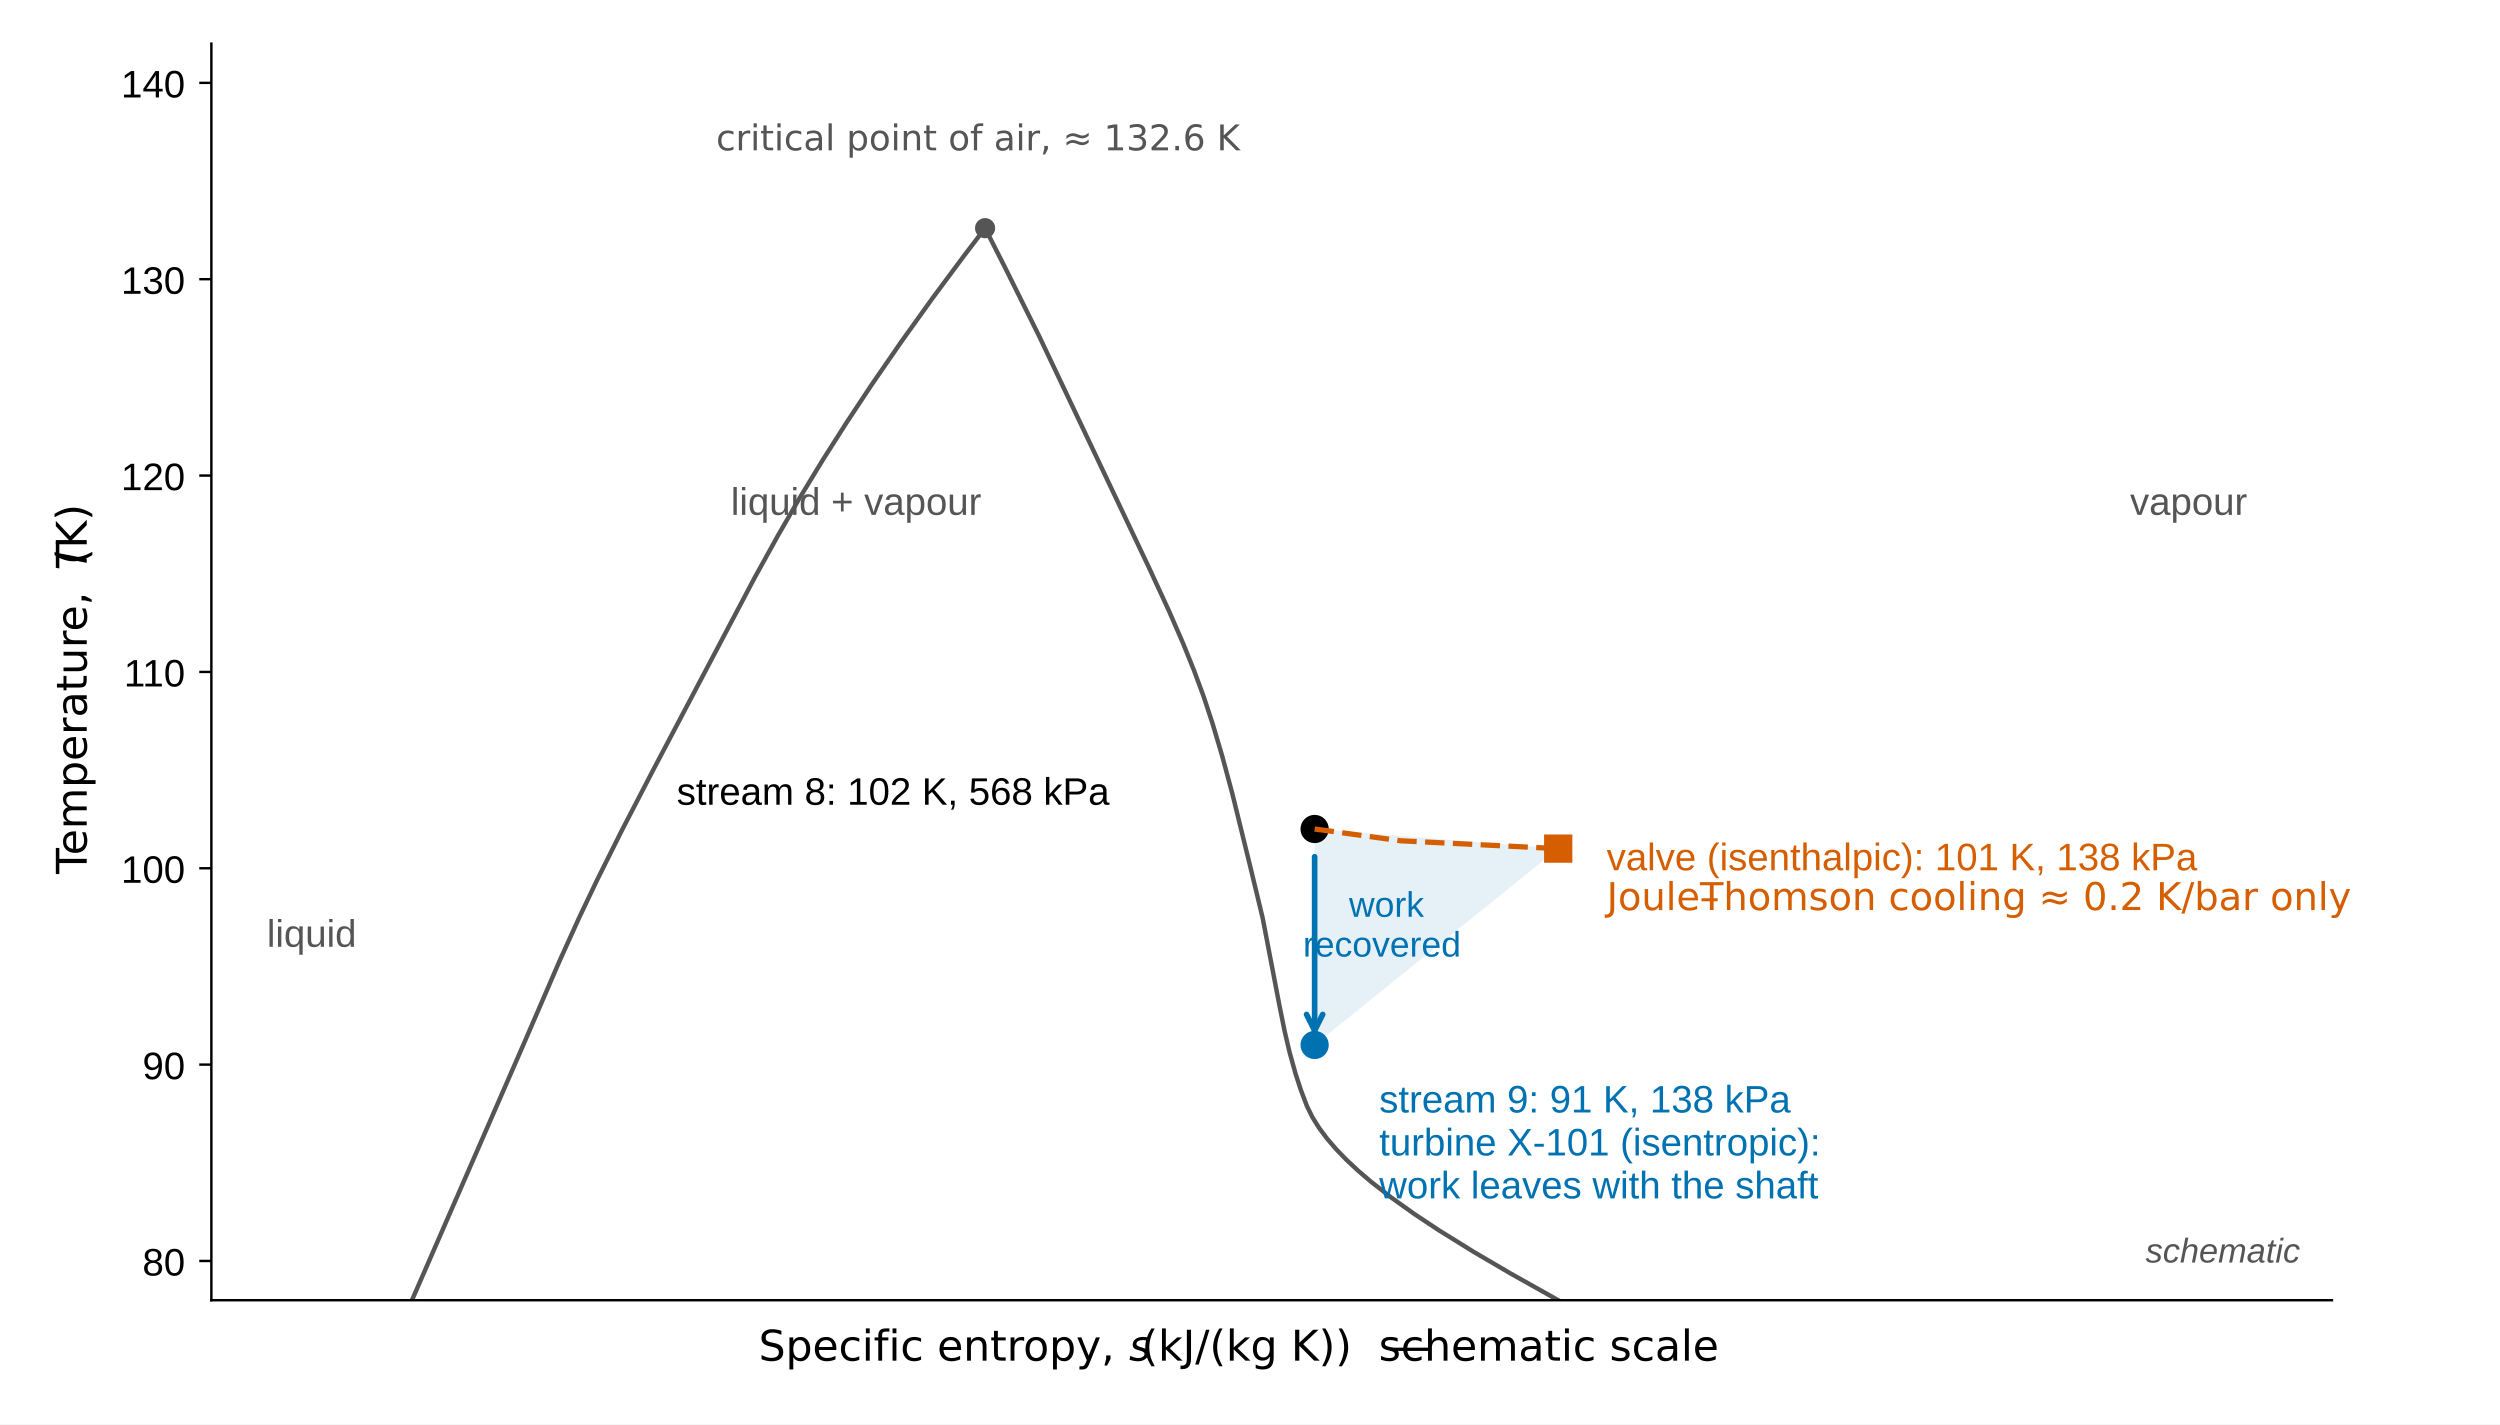
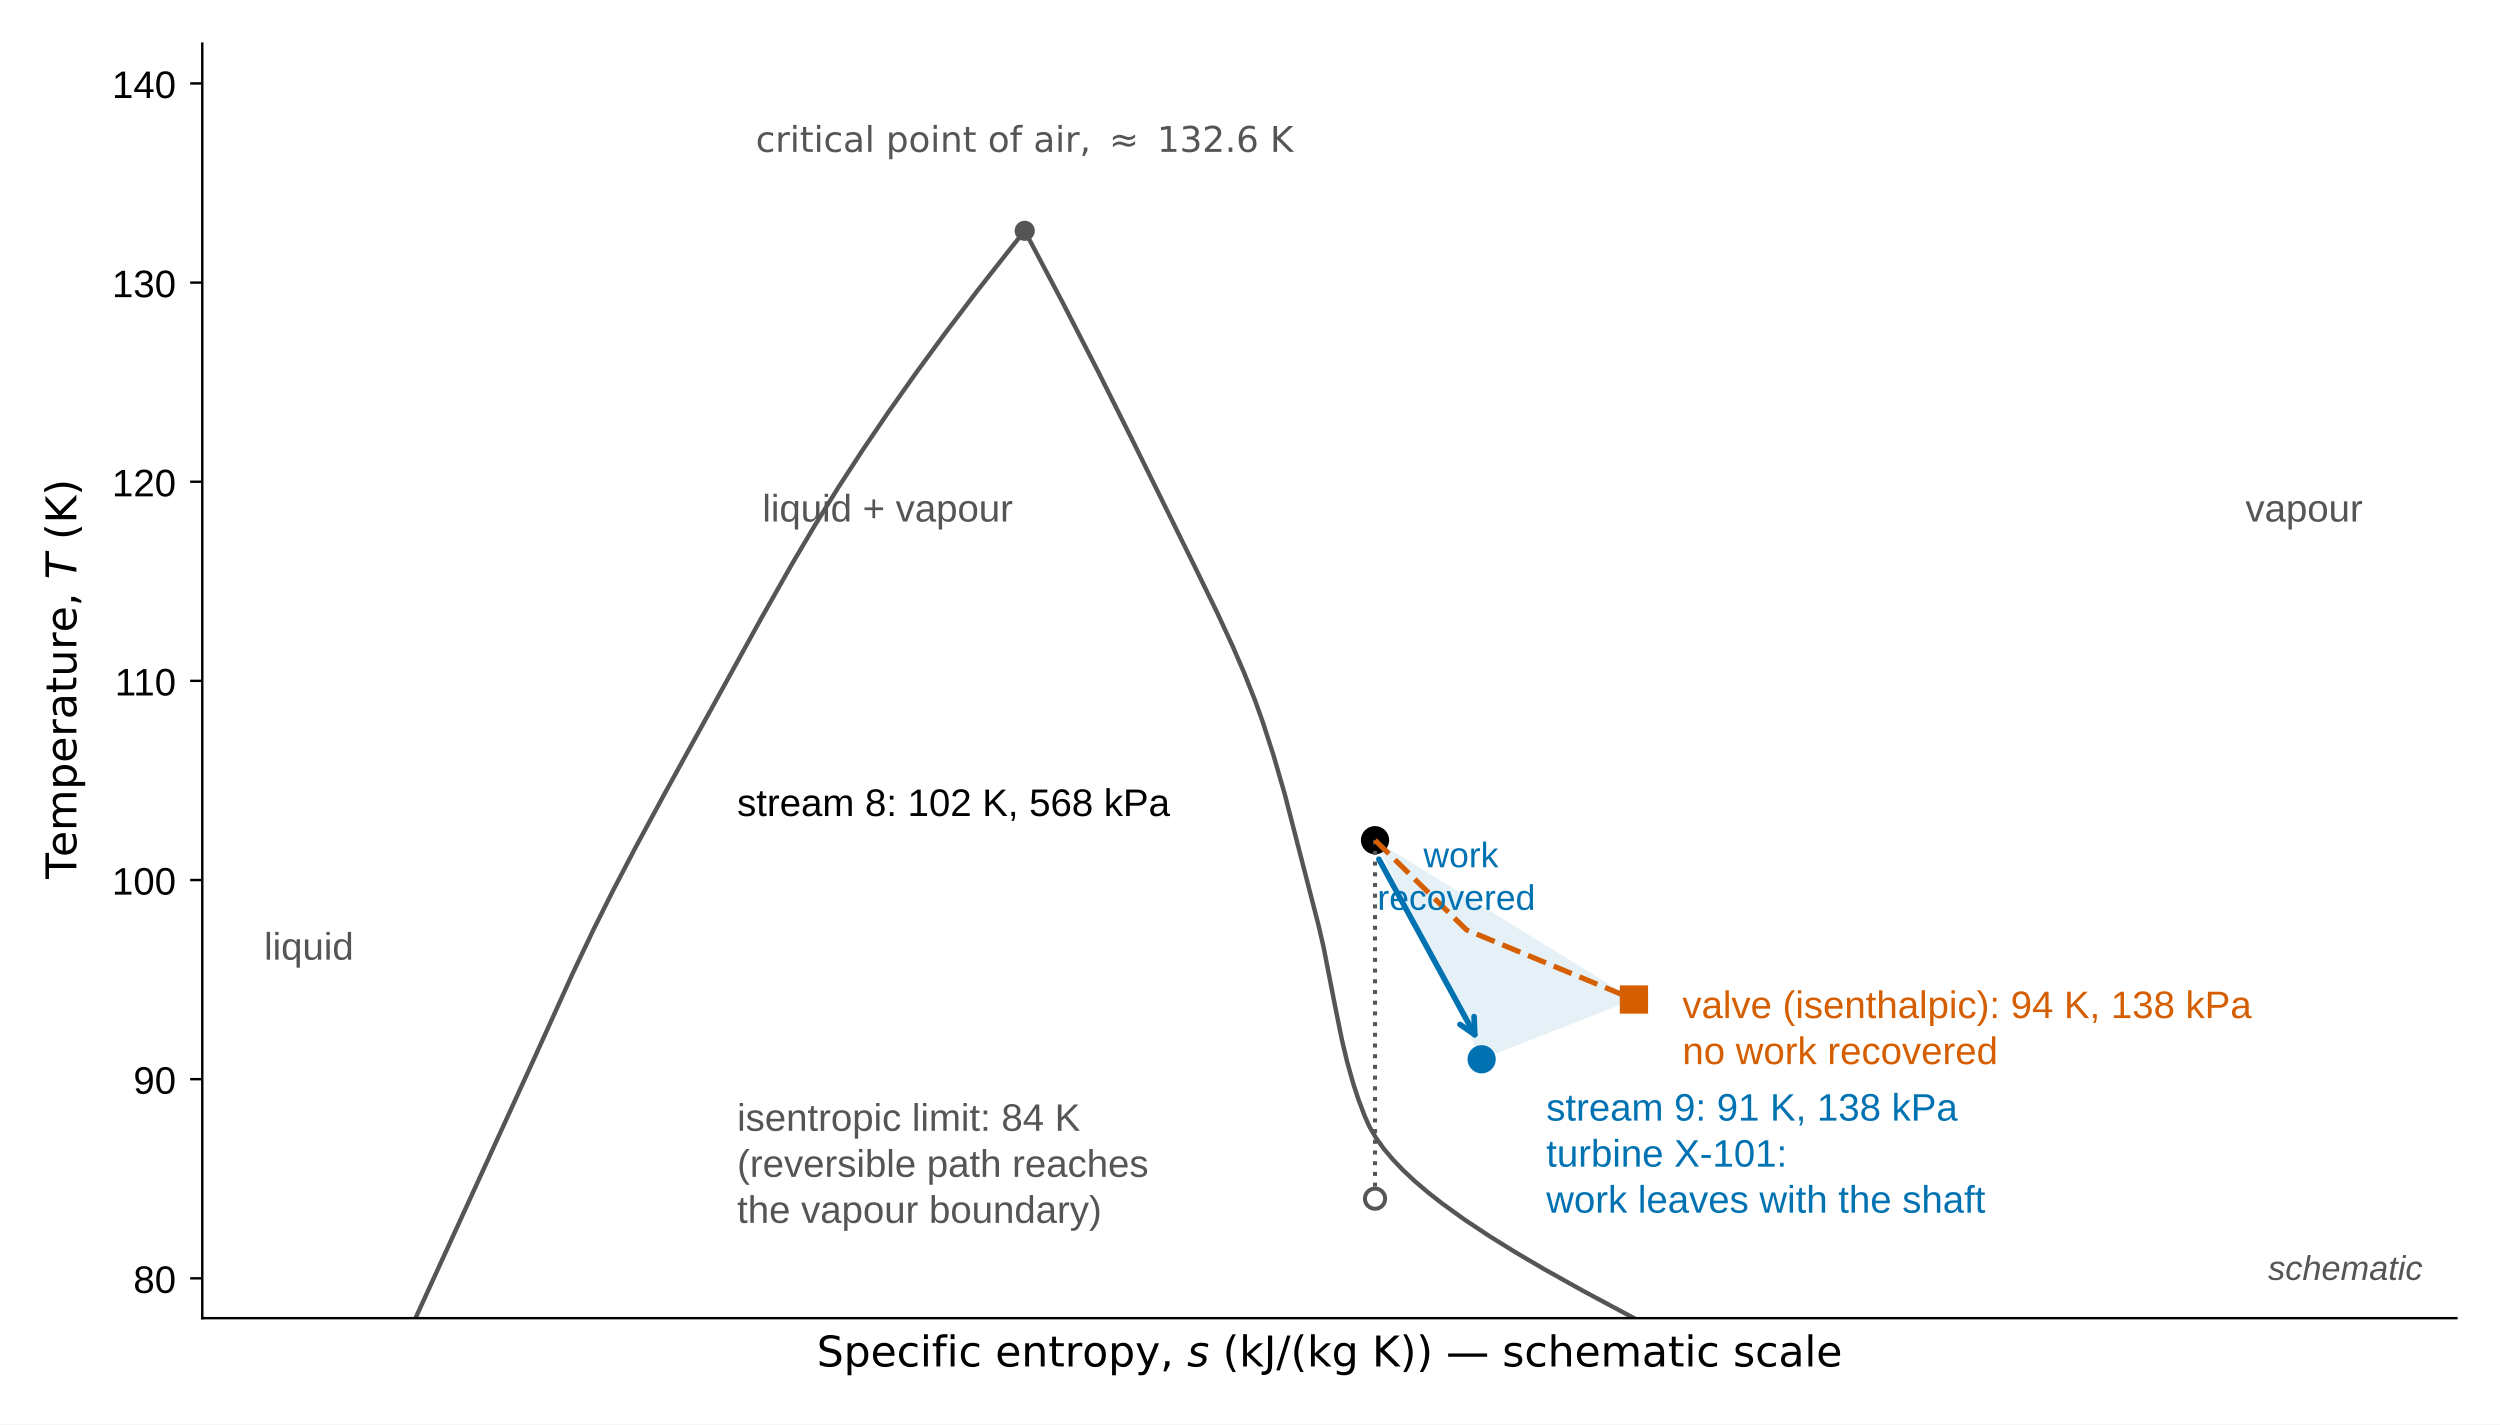
<svg xmlns="http://www.w3.org/2000/svg" xmlns:xlink="http://www.w3.org/1999/xlink" width="100%" viewBox="0 0 619.2 352.8" version="1.1" role="img">
  <defs>
    <style type="text/css">*{stroke-linejoin: round; stroke-linecap: butt}</style>
  </defs>
  <g id="figure_1">
    <g id="patch_1">
      <path d="M 0 352.8  L 619.2 352.8  L 619.2 0  L 0 0  z " style="fill: #ffffff" />
    </g>
    <g id="axes_1">
      <g id="patch_2">
-         <path d="M 52.35 322.04  L 577.57 322.04  L 577.57 10.8  L 52.35 10.8  z " style="fill: #ffffff" />
+         <path d="M 50.1 326.48  L 608.4 326.48  L 608.4 10.8  L 50.1 10.8  z " style="fill: #ffffff" />
      </g>
      <g id="patch_3">
-         <path d="M 325.606 258.819  L 325.606 205.325  L 385.936 210.188  z " clip-path="url(#p53becfbd1e)" style="fill: #0072b2; opacity: 0.1" />
+         <path d="M 340.567 208.1  L 366.973 262.358  L 404.696 247.56  z " clip-path="url(#pb216114439)" style="fill: #0072b2; opacity: 0.1" />
      </g>
      <g id="matplotlib.axis_1">
        <g id="text_1">
-           <g transform="translate(187.91 337.02)">
+           <g transform="translate(202.305 338.46)">
            <text>
-               <tspan style="font: 10.5px 'DejaVu Sans'" x="0 6.665 13.33 19.79 25.563 28.48 32.177 35.094 40.867 44.205 50.665 57.319 61.436 65.753 72.177 78.842 85.056 88.394 97.202 100.54 104.636 110.717 113.813 117.351 121.447 127.528 134.193 137.531 144.416 148.512 152.609 166.447 169.784 175.255 181.028 187.682 194.142 204.371 210.805 214.922 217.839 223.612 226.95 232.42 238.193 244.627 247.545" y="-0.016">Specific entropy,  (kJ/(kg K))  schematic scale</tspan>
-               <tspan style="font: oblique 10.5px 'DejaVu Sans'" x="91.731" y="-0.016">s</tspan>
-               <tspan style="font: 10.5px 'DejaVu Sans Display'" x="155.947" y="-0.016">—</tspan>
+               <tspan x="0" y="-0.016" style="font-size: 10.5px; font-family: 'DejaVu Sans'">S</tspan>
+               <tspan x="6.665" y="-0.016" style="font-size: 10.5px; font-family: 'DejaVu Sans'">p</tspan>
+               <tspan x="13.33" y="-0.016" style="font-size: 10.5px; font-family: 'DejaVu Sans'">e</tspan>
+               <tspan x="19.79" y="-0.016" style="font-size: 10.5px; font-family: 'DejaVu Sans'">c</tspan>
+               <tspan x="25.563" y="-0.016" style="font-size: 10.5px; font-family: 'DejaVu Sans'">i</tspan>
+               <tspan x="28.48" y="-0.016" style="font-size: 10.5px; font-family: 'DejaVu Sans'">f</tspan>
+               <tspan x="32.177" y="-0.016" style="font-size: 10.5px; font-family: 'DejaVu Sans'">i</tspan>
+               <tspan x="35.094" y="-0.016" style="font-size: 10.5px; font-family: 'DejaVu Sans'">c</tspan>
+               <tspan x="40.867" y="-0.016" style="font-size: 10.5px; font-family: 'DejaVu Sans'"> </tspan>
+               <tspan x="44.205" y="-0.016" style="font-size: 10.5px; font-family: 'DejaVu Sans'">e</tspan>
+               <tspan x="50.665" y="-0.016" style="font-size: 10.5px; font-family: 'DejaVu Sans'">n</tspan>
+               <tspan x="57.319" y="-0.016" style="font-size: 10.5px; font-family: 'DejaVu Sans'">t</tspan>
+               <tspan x="61.436" y="-0.016" style="font-size: 10.5px; font-family: 'DejaVu Sans'">r</tspan>
+               <tspan x="65.753" y="-0.016" style="font-size: 10.5px; font-family: 'DejaVu Sans'">o</tspan>
+               <tspan x="72.177" y="-0.016" style="font-size: 10.5px; font-family: 'DejaVu Sans'">p</tspan>
+               <tspan x="78.842" y="-0.016" style="font-size: 10.5px; font-family: 'DejaVu Sans'">y</tspan>
+               <tspan x="85.056" y="-0.016" style="font-size: 10.5px; font-family: 'DejaVu Sans'">,</tspan>
+               <tspan x="88.394" y="-0.016" style="font-size: 10.5px; font-family: 'DejaVu Sans'"> </tspan>
+               <tspan x="97.202" y="-0.016" style="font-size: 10.5px; font-family: 'DejaVu Sans'"> </tspan>
+               <tspan x="100.54" y="-0.016" style="font-size: 10.5px; font-family: 'DejaVu Sans'">(</tspan>
+               <tspan x="104.636" y="-0.016" style="font-size: 10.5px; font-family: 'DejaVu Sans'">k</tspan>
+               <tspan x="110.717" y="-0.016" style="font-size: 10.5px; font-family: 'DejaVu Sans'">J</tspan>
+               <tspan x="113.813" y="-0.016" style="font-size: 10.5px; font-family: 'DejaVu Sans'">/</tspan>
+               <tspan x="117.351" y="-0.016" style="font-size: 10.5px; font-family: 'DejaVu Sans'">(</tspan>
+               <tspan x="121.447" y="-0.016" style="font-size: 10.5px; font-family: 'DejaVu Sans'">k</tspan>
+               <tspan x="127.528" y="-0.016" style="font-size: 10.5px; font-family: 'DejaVu Sans'">g</tspan>
+               <tspan x="134.193" y="-0.016" style="font-size: 10.5px; font-family: 'DejaVu Sans'"> </tspan>
+               <tspan x="137.531" y="-0.016" style="font-size: 10.5px; font-family: 'DejaVu Sans'">K</tspan>
+               <tspan x="144.416" y="-0.016" style="font-size: 10.5px; font-family: 'DejaVu Sans'">)</tspan>
+               <tspan x="148.512" y="-0.016" style="font-size: 10.5px; font-family: 'DejaVu Sans'">)</tspan>
+               <tspan x="152.609" y="-0.016" style="font-size: 10.5px; font-family: 'DejaVu Sans'"> </tspan>
+               <tspan x="166.447" y="-0.016" style="font-size: 10.5px; font-family: 'DejaVu Sans'"> </tspan>
+               <tspan x="169.784" y="-0.016" style="font-size: 10.5px; font-family: 'DejaVu Sans'">s</tspan>
+               <tspan x="175.255" y="-0.016" style="font-size: 10.5px; font-family: 'DejaVu Sans'">c</tspan>
+               <tspan x="181.028" y="-0.016" style="font-size: 10.5px; font-family: 'DejaVu Sans'">h</tspan>
+               <tspan x="187.682" y="-0.016" style="font-size: 10.5px; font-family: 'DejaVu Sans'">e</tspan>
+               <tspan x="194.142" y="-0.016" style="font-size: 10.5px; font-family: 'DejaVu Sans'">m</tspan>
+               <tspan x="204.371" y="-0.016" style="font-size: 10.5px; font-family: 'DejaVu Sans'">a</tspan>
+               <tspan x="210.805" y="-0.016" style="font-size: 10.5px; font-family: 'DejaVu Sans'">t</tspan>
+               <tspan x="214.922" y="-0.016" style="font-size: 10.5px; font-family: 'DejaVu Sans'">i</tspan>
+               <tspan x="217.839" y="-0.016" style="font-size: 10.5px; font-family: 'DejaVu Sans'">c</tspan>
+               <tspan x="223.612" y="-0.016" style="font-size: 10.5px; font-family: 'DejaVu Sans'"> </tspan>
+               <tspan x="226.95" y="-0.016" style="font-size: 10.5px; font-family: 'DejaVu Sans'">s</tspan>
+               <tspan x="232.42" y="-0.016" style="font-size: 10.5px; font-family: 'DejaVu Sans'">c</tspan>
+               <tspan x="238.193" y="-0.016" style="font-size: 10.5px; font-family: 'DejaVu Sans'">a</tspan>
+               <tspan x="244.627" y="-0.016" style="font-size: 10.5px; font-family: 'DejaVu Sans'">l</tspan>
+               <tspan x="247.545" y="-0.016" style="font-size: 10.5px; font-family: 'DejaVu Sans'">e</tspan>
+               <tspan x="91.731" y="-0.016" style="font-style: oblique; font-size: 10.5px; font-family: 'DejaVu Sans'">s</tspan>
+               <tspan x="155.947" y="-0.016" style="font-size: 10.5px; font-family: 'DejaVu Sans Display'">—</tspan>
            </text>
          </g>
        </g>
      </g>
      <g id="matplotlib.axis_2">
        <g id="ytick_1">
          <g id="line2d_1">
            <defs>
-               <path id="m249a34d34e" d="M 0 0  L -3 0  " style="stroke: #000000; stroke-width: 0.6" />
+               <path id="m43bd2ec81c" d="M 0 0  L -3 0  " style="stroke: #000000; stroke-width: 0.6" />
            </defs>
            <g>
-               <use xlink:href="#m249a34d34e" x="52.35" y="312.314" style="stroke: #000000; stroke-width: 0.6" />
+               <use xlink:href="#m43bd2ec81c" x="50.1" y="316.615" style="stroke: #000000; stroke-width: 0.6" />
            </g>
          </g>
          <g id="text_2">
-             <text style="font: 9.5px 'Arial', 'Helvetica', 'DejaVu Sans', sans-serif; text-anchor: end" x="45.85" y="315.923" transform="rotate(-0 45.85 315.923)">80</text>
+             <text style="font-size: 9.5px; font-family: 'Arial', 'Helvetica', 'DejaVu Sans', sans-serif; text-anchor: end" x="43.6" y="320.224" transform="rotate(-0 43.6 320.2239)">80</text>
          </g>
        </g>
        <g id="ytick_2">
          <g id="line2d_2">
            <g>
-               <use xlink:href="#m249a34d34e" x="52.35" y="263.683" style="stroke: #000000; stroke-width: 0.6" />
+               <use xlink:href="#m43bd2ec81c" x="50.1" y="267.29" style="stroke: #000000; stroke-width: 0.6" />
            </g>
          </g>
          <g id="text_3">
-             <text style="font: 9.5px 'Arial', 'Helvetica', 'DejaVu Sans', sans-serif; text-anchor: end" x="45.85" y="267.292" transform="rotate(-0 45.85 267.2918)">90</text>
+             <text style="font-size: 9.5px; font-family: 'Arial', 'Helvetica', 'DejaVu Sans', sans-serif; text-anchor: end" x="43.6" y="270.899" transform="rotate(-0 43.6 270.8989)">90</text>
          </g>
        </g>
        <g id="ytick_3">
          <g id="line2d_3">
            <g>
-               <use xlink:href="#m249a34d34e" x="52.35" y="215.051" style="stroke: #000000; stroke-width: 0.6" />
+               <use xlink:href="#m43bd2ec81c" x="50.1" y="217.965" style="stroke: #000000; stroke-width: 0.6" />
            </g>
          </g>
          <g id="text_4">
-             <text style="font: 9.5px 'Arial', 'Helvetica', 'DejaVu Sans', sans-serif; text-anchor: end" x="45.85" y="218.661" transform="rotate(-0 45.85 218.6605)">100</text>
+             <text style="font-size: 9.5px; font-family: 'Arial', 'Helvetica', 'DejaVu Sans', sans-serif; text-anchor: end" x="43.6" y="221.574" transform="rotate(-0 43.6 221.5739)">100</text>
          </g>
        </g>
        <g id="ytick_4">
          <g id="line2d_4">
            <g>
-               <use xlink:href="#m249a34d34e" x="52.35" y="166.42" style="stroke: #000000; stroke-width: 0.6" />
+               <use xlink:href="#m43bd2ec81c" x="50.1" y="168.64" style="stroke: #000000; stroke-width: 0.6" />
            </g>
          </g>
          <g id="text_5">
-             <text style="font: 9.5px 'Arial', 'Helvetica', 'DejaVu Sans', sans-serif; text-anchor: end" x="45.85" y="170.029" transform="rotate(-0 45.85 170.0293)">110</text>
+             <text style="font-size: 9.5px; font-family: 'Arial', 'Helvetica', 'DejaVu Sans', sans-serif; text-anchor: end" x="43.6" y="172.249" transform="rotate(-0 43.6 172.2489)">110</text>
          </g>
        </g>
        <g id="ytick_5">
          <g id="line2d_5">
            <g>
-               <use xlink:href="#m249a34d34e" x="52.35" y="117.789" style="stroke: #000000; stroke-width: 0.6" />
+               <use xlink:href="#m43bd2ec81c" x="50.1" y="119.315" style="stroke: #000000; stroke-width: 0.6" />
            </g>
          </g>
          <g id="text_6">
-             <text style="font: 9.5px 'Arial', 'Helvetica', 'DejaVu Sans', sans-serif; text-anchor: end" x="45.85" y="121.398" transform="rotate(-0 45.85 121.398)">120</text>
+             <text style="font-size: 9.5px; font-family: 'Arial', 'Helvetica', 'DejaVu Sans', sans-serif; text-anchor: end" x="43.6" y="122.924" transform="rotate(-0 43.6 122.9239)">120</text>
          </g>
        </g>
        <g id="ytick_6">
          <g id="line2d_6">
            <g>
-               <use xlink:href="#m249a34d34e" x="52.35" y="69.157" style="stroke: #000000; stroke-width: 0.6" />
+               <use xlink:href="#m43bd2ec81c" x="50.1" y="69.99" style="stroke: #000000; stroke-width: 0.6" />
            </g>
          </g>
          <g id="text_7">
-             <text style="font: 9.5px 'Arial', 'Helvetica', 'DejaVu Sans', sans-serif; text-anchor: end" x="45.85" y="72.767" transform="rotate(-0 45.85 72.76676)">130</text>
+             <text style="font-size: 9.5px; font-family: 'Arial', 'Helvetica', 'DejaVu Sans', sans-serif; text-anchor: end" x="43.6" y="73.599" transform="rotate(-0 43.6 73.59889)">130</text>
          </g>
        </g>
        <g id="ytick_7">
          <g id="line2d_7">
            <g>
-               <use xlink:href="#m249a34d34e" x="52.35" y="20.526" style="stroke: #000000; stroke-width: 0.6" />
+               <use xlink:href="#m43bd2ec81c" x="50.1" y="20.665" style="stroke: #000000; stroke-width: 0.6" />
            </g>
          </g>
          <g id="text_8">
-             <text style="font: 9.5px 'Arial', 'Helvetica', 'DejaVu Sans', sans-serif; text-anchor: end" x="45.85" y="24.136" transform="rotate(-0 45.85 24.13551)">140</text>
+             <text style="font-size: 9.5px; font-family: 'Arial', 'Helvetica', 'DejaVu Sans', sans-serif; text-anchor: end" x="43.6" y="24.274" transform="rotate(-0 43.6 24.27389)">140</text>
          </g>
        </g>
        <g id="text_9">
-           <g transform="translate(21.51187 216.4525) rotate(-90)">
+           <g transform="translate(18.94441 217.675) rotate(-90)">
            <text>
-               <tspan style="font: 10.5px 'DejaVu Sans'" x="0 6.414 12.874 23.102 29.767 36.227 40.544 46.978 51.095 57.75 62.067 68.527 71.865 81.616 84.954 89.05 95.936" y="-0.031">Temperature,  (K)</tspan>
-               <tspan style="font: oblique 10.5px 'DejaVu Sans'" x="75.202" y="-0.031">T</tspan>
+               <tspan x="0" y="-0.031" style="font-size: 10.5px; font-family: 'DejaVu Sans'">T</tspan>
+               <tspan x="5.414" y="-0.031" style="font-size: 10.5px; font-family: 'DejaVu Sans'">e</tspan>
+               <tspan x="11.874" y="-0.031" style="font-size: 10.5px; font-family: 'DejaVu Sans'">m</tspan>
+               <tspan x="22.102" y="-0.031" style="font-size: 10.5px; font-family: 'DejaVu Sans'">p</tspan>
+               <tspan x="28.767" y="-0.031" style="font-size: 10.5px; font-family: 'DejaVu Sans'">e</tspan>
+               <tspan x="35.227" y="-0.031" style="font-size: 10.5px; font-family: 'DejaVu Sans'">r</tspan>
+               <tspan x="39.544" y="-0.031" style="font-size: 10.5px; font-family: 'DejaVu Sans'">a</tspan>
+               <tspan x="45.978" y="-0.031" style="font-size: 10.5px; font-family: 'DejaVu Sans'">t</tspan>
+               <tspan x="50.095" y="-0.031" style="font-size: 10.5px; font-family: 'DejaVu Sans'">u</tspan>
+               <tspan x="56.75" y="-0.031" style="font-size: 10.5px; font-family: 'DejaVu Sans'">r</tspan>
+               <tspan x="61.067" y="-0.031" style="font-size: 10.5px; font-family: 'DejaVu Sans'">e</tspan>
+               <tspan x="67.527" y="-0.031" style="font-size: 10.5px; font-family: 'DejaVu Sans'">,</tspan>
+               <tspan x="70.865" y="-0.031" style="font-size: 10.5px; font-family: 'DejaVu Sans'"> </tspan>
+               <tspan x="80.616" y="-0.031" style="font-size: 10.5px; font-family: 'DejaVu Sans'"> </tspan>
+               <tspan x="83.954" y="-0.031" style="font-size: 10.5px; font-family: 'DejaVu Sans'">(</tspan>
+               <tspan x="88.05" y="-0.031" style="font-size: 10.5px; font-family: 'DejaVu Sans'">K</tspan>
+               <tspan x="94.936" y="-0.031" style="font-size: 10.5px; font-family: 'DejaVu Sans'">)</tspan>
+               <tspan x="74.202" y="-0.031" style="font-style: oblique; font-size: 10.5px; font-family: 'DejaVu Sans'">T</tspan>
            </text>
          </g>
        </g>
      </g>
      <g id="line2d_8">
-         <path d="M 102.033 322.04  L 129.963 257.993  L 138.602 237.979  L 143.436 227.304  L 147.887 217.964  L 153.879 205.955  L 161.48 191.278  L 186.824 143.243  L 192.724 132.569  L 198.124 123.229  L 203.807 113.888  L 209.754 104.548  L 215.945 95.208  L 223.308 84.534  L 230.962 73.859  L 238.893 63.185  L 243.984 56.513  L 243.984 56.513  " clip-path="url(#p53becfbd1e)" style="fill: none; stroke: #555555; stroke-width: 1.1; stroke-linecap: square" />
+         <path d="M 102.912 326.48  L 132.601 261.52  L 141.785 241.22  L 146.922 230.393  L 151.654 220.92  L 157.303 210.093  L 164.618 196.559  L 188.484 153.253  L 196.147 139.719  L 201.742 130.246  L 207.606 120.772  L 213.773 111.299  L 220.207 101.826  L 226.896 92.352  L 233.831 82.879  L 242.042 72.052  L 250.544 61.226  L 253.804 57.166  L 253.804 57.166  " clip-path="url(#pb216114439)" style="fill: none; stroke: #555555; stroke-width: 1.1; stroke-linecap: square" />
      </g>
      <g id="line2d_9">
-         <path d="M 385.936 322.04  L 374.056 315.368  L 364.949 310.031  L 356.347 304.694  L 350.311 300.691  L 344.698 296.688  L 339.566 292.685  L 336.442 290.017  L 333.575 287.348  L 330.983 284.679  L 328.685 282.011  L 326.697 279.342  L 325.037 276.674  L 323.722 274.005  L 322.208 270.002  L 320.899 265.999  L 319.412 260.662  L 318.159 255.325  L 316.817 248.653  L 312.722 227.304  L 309.499 213.961  L 305.234 196.615  L 302.718 187.275  L 300.342 179.269  L 298.147 172.598  L 295.683 165.926  L 292.984 159.255  L 289.5 151.249  L 284.571 140.575  L 257.348 83.199  L 248.726 65.854  L 243.984 56.513  L 243.984 56.513  " clip-path="url(#p53becfbd1e)" style="fill: none; stroke: #555555; stroke-width: 1.1; stroke-linecap: square" />
+         <path d="M 404.696 326.48  L 392.068 319.713  L 382.387 314.3  L 375.471 310.24  L 368.92 306.18  L 362.796 302.12  L 357.164 298.06  L 353.712 295.353  L 350.526 292.647  L 347.622 289.94  L 345.021 287.233  L 342.74 284.526  L 340.799 281.82  L 339.215 279.113  L 337.997 276.406  L 336.469 272.346  L 335.141 268.286  L 333.629 262.873  L 332.347 257.46  L 330.699 249.34  L 327.794 234.453  L 326.54 229.04  L 318.171 196.559  L 315.422 187.086  L 312.809 178.966  L 310.876 173.553  L 308.203 166.786  L 305.29 160.019  L 301.547 151.899  L 296.277 141.073  L 280.263 108.592  L 272.151 92.352  L 263.107 74.759  L 253.804 57.166  L 253.804 57.166  " clip-path="url(#pb216114439)" style="fill: none; stroke: #555555; stroke-width: 1.1; stroke-linecap: square" />
      </g>
      <g id="line2d_10">
        <defs>
-           <path id="mccc3725daf" d="M 0 2  C 0.53 2 1.039 1.789 1.414 1.414  C 1.789 1.039 2 0.53 2 0  C 2 -0.53 1.789 -1.039 1.414 -1.414  C 1.039 -1.789 0.53 -2 0 -2  C -0.53 -2 -1.039 -1.789 -1.414 -1.414  C -1.789 -1.039 -2 -0.53 -2 0  C -2 0.53 -1.789 1.039 -1.414 1.414  C -1.039 1.789 -0.53 2 0 2  z " style="stroke: #555555" />
-         </defs>
-         <g clip-path="url(#p53becfbd1e)">
-           <use xlink:href="#mccc3725daf" x="243.984" y="56.513" style="fill: #555555; stroke: #555555" />
+           <path id="ma712aea6b9" d="M 0 2  C 0.53 2 1.039 1.789 1.414 1.414  C 1.789 1.039 2 0.53 2 0  C 2 -0.53 1.789 -1.039 1.414 -1.414  C 1.039 -1.789 0.53 -2 0 -2  C -0.53 -2 -1.039 -1.789 -1.414 -1.414  C -1.789 -1.039 -2 -0.53 -2 0  C -2 0.53 -1.789 1.039 -1.414 1.414  C -1.039 1.789 -0.53 2 0 2  z " style="stroke: #555555" />
+         </defs>
+         <g clip-path="url(#pb216114439)">
+           <use xlink:href="#ma712aea6b9" x="253.804" y="57.166" style="fill: #555555; stroke: #555555" />
        </g>
      </g>
      <g id="line2d_11">
        <defs>
-           <path id="m03ec18f5d2" d="M 0 3  C 0.796 3 1.559 2.684 2.121 2.121  C 2.684 1.559 3 0.796 3 0  C 3 -0.796 2.684 -1.559 2.121 -2.121  C 1.559 -2.684 0.796 -3 0 -3  C -0.796 -3 -1.559 -2.684 -2.121 -2.121  C -2.684 -1.559 -3 -0.796 -3 0  C -3 0.796 -2.684 1.559 -2.121 2.121  C -1.559 2.684 -0.796 3 0 3  z " style="stroke: #000000" />
-         </defs>
-         <g clip-path="url(#p53becfbd1e)">
-           <use xlink:href="#m03ec18f5d2" x="325.606" y="205.325" style="stroke: #000000" />
+           <path id="m695d9db1b7" d="M 0 3  C 0.796 3 1.559 2.684 2.121 2.121  C 2.684 1.559 3 0.796 3 0  C 3 -0.796 2.684 -1.559 2.121 -2.121  C 1.559 -2.684 0.796 -3 0 -3  C -0.796 -3 -1.559 -2.684 -2.121 -2.121  C -2.684 -1.559 -3 -0.796 -3 0  C -3 0.796 -2.684 1.559 -2.121 2.121  C -1.559 2.684 -0.796 3 0 3  z " style="stroke: #000000" />
+         </defs>
+         <g clip-path="url(#pb216114439)">
+           <use xlink:href="#m695d9db1b7" x="340.567" y="208.1" style="stroke: #000000" />
        </g>
      </g>
      <g id="line2d_12">
-         <defs>
-           <path id="m515ad631a4" d="M 0 3  C 0.796 3 1.559 2.684 2.121 2.121  C 2.684 1.559 3 0.796 3 0  C 3 -0.796 2.684 -1.559 2.121 -2.121  C 1.559 -2.684 0.796 -3 0 -3  C -0.796 -3 -1.559 -2.684 -2.121 -2.121  C -2.684 -1.559 -3 -0.796 -3 0  C -3 0.796 -2.684 1.559 -2.121 2.121  C -1.559 2.684 -0.796 3 0 3  z " style="stroke: #0072b2" />
-         </defs>
-         <g clip-path="url(#p53becfbd1e)">
-           <use xlink:href="#m515ad631a4" x="325.606" y="258.819" style="fill: #0072b2; stroke: #0072b2" />
-         </g>
+         <path d="M 340.567 208.1  L 340.567 296.885  " clip-path="url(#pb216114439)" style="fill: none; stroke-dasharray: 1,1.65; stroke-dashoffset: 0; stroke: #555555" />
      </g>
      <g id="line2d_13">
-         <path d="M 325.606 205.325  L 346.899 208.243  L 385.936 210.188  " clip-path="url(#p53becfbd1e)" style="fill: none; stroke-dasharray: 4.81,2.08; stroke-dashoffset: 0; stroke: #d55e00; stroke-width: 1.3" />
+         <defs>
+           <path id="maff37b17e0" d="M 0 2.5  C 0.663 2.5 1.299 2.237 1.768 1.768  C 2.237 1.299 2.5 0.663 2.5 0  C 2.5 -0.663 2.237 -1.299 1.768 -1.768  C 1.299 -2.237 0.663 -2.5 0 -2.5  C -0.663 -2.5 -1.299 -2.237 -1.768 -1.768  C -2.237 -1.299 -2.5 -0.663 -2.5 0  C -2.5 0.663 -2.237 1.299 -1.768 1.768  C -1.299 2.237 -0.663 2.5 0 2.5  z " style="stroke: #555555" />
+         </defs>
+         <g clip-path="url(#pb216114439)">
+           <use xlink:href="#maff37b17e0" x="340.567" y="296.885" style="fill: #ffffff; stroke: #555555" />
+         </g>
      </g>
      <g id="line2d_14">
        <defs>
-           <path id="m8f0ce6c819" d="M -3 3  L 3 3  L 3 -3  L -3 -3  z " style="stroke: #d55e00; stroke-linejoin: miter" />
-         </defs>
-         <g clip-path="url(#p53becfbd1e)">
-           <use xlink:href="#m8f0ce6c819" x="385.936" y="210.188" style="fill: #d55e00; stroke: #d55e00; stroke-linejoin: miter" />
+           <path id="m464e8ccc3c" d="M 0 3  C 0.796 3 1.559 2.684 2.121 2.121  C 2.684 1.559 3 0.796 3 0  C 3 -0.796 2.684 -1.559 2.121 -2.121  C 1.559 -2.684 0.796 -3 0 -3  C -0.796 -3 -1.559 -2.684 -2.121 -2.121  C -2.684 -1.559 -3 -0.796 -3 0  C -3 0.796 -2.684 1.559 -2.121 2.121  C -1.559 2.684 -0.796 3 0 3  z " style="stroke: #0072b2" />
+         </defs>
+         <g clip-path="url(#pb216114439)">
+           <use xlink:href="#m464e8ccc3c" x="366.973" y="262.358" style="fill: #0072b2; stroke: #0072b2" />
+         </g>
+       </g>
+       <g id="line2d_15">
+         <path d="M 340.567 208.1  L 363.201 230.296  L 404.696 247.56  " clip-path="url(#pb216114439)" style="fill: none; stroke-dasharray: 4.81,2.08; stroke-dashoffset: 0; stroke: #d55e00; stroke-width: 1.3" />
+       </g>
+       <g id="line2d_16">
+         <defs>
+           <path id="m62a9d5993c" d="M -3 3  L 3 3  L 3 -3  L -3 -3  z " style="stroke: #d55e00; stroke-linejoin: miter" />
+         </defs>
+         <g clip-path="url(#pb216114439)">
+           <use xlink:href="#m62a9d5993c" x="404.696" y="247.56" style="fill: #d55e00; stroke: #d55e00; stroke-linejoin: miter" />
        </g>
      </g>
      <g id="patch_4">
-         <path d="M 52.35 322.04  L 52.35 10.8  " style="fill: none; stroke: #000000; stroke-width: 0.6; stroke-linejoin: miter; stroke-linecap: square" />
+         <path d="M 50.1 326.48  L 50.1 10.8  " style="fill: none; stroke: #000000; stroke-width: 0.6; stroke-linejoin: miter; stroke-linecap: square" />
      </g>
      <g id="patch_5">
-         <path d="M 52.35 322.04  L 577.57 322.04  " style="fill: none; stroke: #000000; stroke-width: 0.6; stroke-linejoin: miter; stroke-linecap: square" />
+         <path d="M 50.1 326.48  L 608.4 326.48  " style="fill: none; stroke: #000000; stroke-width: 0.6; stroke-linejoin: miter; stroke-linecap: square" />
      </g>
      <g id="text_10">
-         <text style="fill: #555555; font: 9.5px 'Arial', 'Helvetica', 'DejaVu Sans', sans-serif; text-anchor: middle" x="77.191" y="234.504" transform="rotate(-0 77.19148 234.5037)">liquid</text>
+         <text style="font-size: 9.5px; font-family: 'Arial', 'Helvetica', 'DejaVu Sans', sans-serif; text-anchor: middle; fill: #555555" x="76.506" y="237.695" transform="rotate(-0 76.50608 237.695)">liquid</text>
      </g>
      <g id="text_11">
-         <text style="fill: #555555; font: 9.5px 'Arial', 'Helvetica', 'DejaVu Sans', sans-serif; text-anchor: middle" x="212.045" y="127.515" transform="rotate(-0 212.0453 127.515)">liquid + vapour</text>
+         <text style="font-size: 9.5px; font-family: 'Arial', 'Helvetica', 'DejaVu Sans', sans-serif; text-anchor: middle; fill: #555555" x="219.853" y="129.18" transform="rotate(-0 219.8534 129.18)">liquid + vapour</text>
      </g>
      <g id="text_12">
-         <text style="fill: #555555; font: 9.5px 'Arial', 'Helvetica', 'DejaVu Sans', sans-serif; text-anchor: middle" x="542.082" y="127.515" transform="rotate(-0 542.0821 127.515)">vapour</text>
+         <text style="font-size: 9.5px; font-family: 'Arial', 'Helvetica', 'DejaVu Sans', sans-serif; text-anchor: middle; fill: #555555" x="570.677" y="129.18" transform="rotate(-0 570.677 129.18)">vapour</text>
      </g>
      <g id="text_13">
-         <g style="fill: #555555" transform="translate(177.3683 37.54719)">
+         <g style="fill: #555555" transform="translate(187.1881 37.92875)">
          <text>
-             <tspan style="font: 8.8px 'DejaVu Sans'" x="0 4.837 8.453 10.897 14.346 16.79 21.627 27.018 29.462 32.258 37.842 43.224 45.668 51.243 54.693 57.489 62.871 65.968 68.764 74.155 76.599 80.216 83.012 87.522 96.607 99.403 105 110.596 116.193 118.99 124.586 127.383" y="-0.312">critical point of air, ≈ 132.6 K</tspan>
+             <tspan x="0" y="-0.312" style="font-size: 8.8px; font-family: 'DejaVu Sans'; fill: #555555">c</tspan>
+             <tspan x="4.837" y="-0.312" style="font-size: 8.8px; font-family: 'DejaVu Sans'; fill: #555555">r</tspan>
+             <tspan x="8.453" y="-0.312" style="font-size: 8.8px; font-family: 'DejaVu Sans'; fill: #555555">i</tspan>
+             <tspan x="10.897" y="-0.312" style="font-size: 8.8px; font-family: 'DejaVu Sans'; fill: #555555">t</tspan>
+             <tspan x="14.346" y="-0.312" style="font-size: 8.8px; font-family: 'DejaVu Sans'; fill: #555555">i</tspan>
+             <tspan x="16.791" y="-0.312" style="font-size: 8.8px; font-family: 'DejaVu Sans'; fill: #555555">c</tspan>
+             <tspan x="21.627" y="-0.312" style="font-size: 8.8px; font-family: 'DejaVu Sans'; fill: #555555">a</tspan>
+             <tspan x="27.018" y="-0.312" style="font-size: 8.8px; font-family: 'DejaVu Sans'; fill: #555555">l</tspan>
+             <tspan x="29.462" y="-0.312" style="font-size: 8.8px; font-family: 'DejaVu Sans'; fill: #555555"> </tspan>
+             <tspan x="32.258" y="-0.312" style="font-size: 8.8px; font-family: 'DejaVu Sans'; fill: #555555">p</tspan>
+             <tspan x="37.842" y="-0.312" style="font-size: 8.8px; font-family: 'DejaVu Sans'; fill: #555555">o</tspan>
+             <tspan x="43.224" y="-0.312" style="font-size: 8.8px; font-family: 'DejaVu Sans'; fill: #555555">i</tspan>
+             <tspan x="45.668" y="-0.312" style="font-size: 8.8px; font-family: 'DejaVu Sans'; fill: #555555">n</tspan>
+             <tspan x="51.244" y="-0.312" style="font-size: 8.8px; font-family: 'DejaVu Sans'; fill: #555555">t</tspan>
+             <tspan x="54.693" y="-0.312" style="font-size: 8.8px; font-family: 'DejaVu Sans'; fill: #555555"> </tspan>
+             <tspan x="57.489" y="-0.312" style="font-size: 8.8px; font-family: 'DejaVu Sans'; fill: #555555">o</tspan>
+             <tspan x="62.871" y="-0.312" style="font-size: 8.8px; font-family: 'DejaVu Sans'; fill: #555555">f</tspan>
+             <tspan x="65.968" y="-0.312" style="font-size: 8.8px; font-family: 'DejaVu Sans'; fill: #555555"> </tspan>
+             <tspan x="68.764" y="-0.312" style="font-size: 8.8px; font-family: 'DejaVu Sans'; fill: #555555">a</tspan>
+             <tspan x="74.155" y="-0.312" style="font-size: 8.8px; font-family: 'DejaVu Sans'; fill: #555555">i</tspan>
+             <tspan x="76.599" y="-0.312" style="font-size: 8.8px; font-family: 'DejaVu Sans'; fill: #555555">r</tspan>
+             <tspan x="80.216" y="-0.312" style="font-size: 8.8px; font-family: 'DejaVu Sans'; fill: #555555">,</tspan>
+             <tspan x="83.012" y="-0.312" style="font-size: 8.8px; font-family: 'DejaVu Sans'; fill: #555555"> </tspan>
+             <tspan x="87.522" y="-0.312" style="font-size: 8.8px; font-family: 'DejaVu Sans'; fill: #555555">≈</tspan>
+             <tspan x="96.607" y="-0.312" style="font-size: 8.8px; font-family: 'DejaVu Sans'; fill: #555555"> </tspan>
+             <tspan x="99.403" y="-0.312" style="font-size: 8.8px; font-family: 'DejaVu Sans'; fill: #555555">1</tspan>
+             <tspan x="105" y="-0.312" style="font-size: 8.8px; font-family: 'DejaVu Sans'; fill: #555555">3</tspan>
+             <tspan x="110.597" y="-0.312" style="font-size: 8.8px; font-family: 'DejaVu Sans'; fill: #555555">2</tspan>
+             <tspan x="116.194" y="-0.312" style="font-size: 8.8px; font-family: 'DejaVu Sans'; fill: #555555">.</tspan>
+             <tspan x="118.99" y="-0.312" style="font-size: 8.8px; font-family: 'DejaVu Sans'; fill: #555555">6</tspan>
+             <tspan x="124.587" y="-0.312" style="font-size: 8.8px; font-family: 'DejaVu Sans'; fill: #555555"> </tspan>
+             <tspan x="127.383" y="-0.312" style="font-size: 8.8px; font-family: 'DejaVu Sans'; fill: #555555">K</tspan>
          </text>
        </g>
      </g>
      <g id="text_14">
-         <text style="font: 9.5px 'Arial', 'Helvetica', 'DejaVu Sans', sans-serif; text-anchor: start" x="167.606" y="199.325" transform="rotate(-0 167.6063 199.325)">stream 8: 102 K, 568 kPa</text>
+         <text style="font-size: 9.5px; font-family: 'Arial', 'Helvetica', 'DejaVu Sans', sans-serif; text-anchor: start" x="182.567" y="202.1" transform="rotate(-0 182.5669 202.1)">stream 8: 102 K, 568 kPa</text>
+       </g>
+       <g id="text_15">
+         <text style="font-size: 9.5px; font-family: 'Arial', 'Helvetica', 'DejaVu Sans', sans-serif; fill: #555555" transform="translate(182.5669 280.0798)">isentropic limit: 84 K</text>
+         <text style="font-size: 9.5px; font-family: 'Arial', 'Helvetica', 'DejaVu Sans', sans-serif; fill: #555555" transform="translate(182.5669 291.4824)">(reversible path reaches</text>
+         <text style="font-size: 9.5px; font-family: 'Arial', 'Helvetica', 'DejaVu Sans', sans-serif; fill: #555555" transform="translate(182.5669 302.885)">the vapour boundary)</text>
      </g>
      <g id="patch_6">
-         <path d="M 325.606 212.186  Q 325.606 234.502 325.606 255.253  " style="fill: none; stroke: #0072b2; stroke-width: 1.4; stroke-linecap: round" />
-         <path d="M 327.606 251.253  L 325.606 255.253  L 323.606 251.253  " style="fill: none; stroke: #0072b2; stroke-width: 1.4; stroke-linecap: round" />
-       </g>
-       <g id="text_15">
-         <text style="fill: #0072b2; font: 9.5px 'Arial', 'Helvetica', 'DejaVu Sans', sans-serif" transform="translate(341.6063 275.5435)">stream 9: 91 K, 138 kPa</text>
-         <text style="fill: #0072b2; font: 9.5px 'Arial', 'Helvetica', 'DejaVu Sans', sans-serif" transform="translate(341.6063 286.1815)">turbine X-101 (isentropic):</text>
-         <text style="fill: #0072b2; font: 9.5px 'Arial', 'Helvetica', 'DejaVu Sans', sans-serif" transform="translate(341.6063 296.8194)">work leaves with the shaft</text>
+         <path d="M 341.526 212.815  Q 353.77 235.229 365.264 256.27  " style="fill: none; stroke: #0072b2; stroke-width: 1.4; stroke-linecap: round" />
+         <path d="M 365.102 251.801  L 365.264 256.27  L 361.591 253.719  " style="fill: none; stroke: #0072b2; stroke-width: 1.4; stroke-linecap: round" />
      </g>
      <g id="text_16">
-         <text style="fill: #d55e00; font: 9.5px 'Arial', 'Helvetica', 'DejaVu Sans', sans-serif" transform="translate(397.9356 215.5484)">valve (isenthalpic): 101 K, 138 kPa</text>
-         <g style="fill: #d55e00" transform="translate(397.9356 226.1881)">
-           <text>
-             <tspan style="font: 9.5px 'DejaVu Sans'" x="0 2.802 8.614 14.635 17.274 27.869 33.672 39.693 45.505 54.76 59.709 65.521 71.542 74.562 79.785 85.597 91.41 94.049 96.688 102.709 108.74 113.61 123.421 126.441 132.485 135.005 141.049 144.069 150.299 153.499 159.53 165.351 169.257 172.277 178.089 184.11 186.749" y="-0.781">JouleThomson cooling ≈ 0.2 K/bar only</tspan>
-             <tspan style="font: 9.5px 'DejaVu Sans Display'" x="23.119" y="-0.781">–</tspan>
-           </text>
-         </g>
+         <text style="font-size: 9.5px; font-family: 'Arial', 'Helvetica', 'DejaVu Sans', sans-serif; fill: #0072b2" transform="translate(382.973 277.5523)">stream 9: 91 K, 138 kPa</text>
+         <text style="font-size: 9.5px; font-family: 'Arial', 'Helvetica', 'DejaVu Sans', sans-serif; fill: #0072b2" transform="translate(382.973 288.9549)">turbine X-101:</text>
+         <text style="font-size: 9.5px; font-family: 'Arial', 'Helvetica', 'DejaVu Sans', sans-serif; fill: #0072b2" transform="translate(382.973 300.3575)">work leaves with the shaft</text>
      </g>
      <g id="text_17">
-         <text style="fill: #0072b2; font: 8.8px 'Arial', 'Helvetica', 'DejaVu Sans', sans-serif" transform="translate(334.1224 227.0812)">work</text>
-         <text style="fill: #0072b2; font: 8.8px 'Arial', 'Helvetica', 'DejaVu Sans', sans-serif" transform="translate(322.7189 236.9353)">recovered</text>
+         <text style="font-size: 9.5px; font-family: 'Arial', 'Helvetica', 'DejaVu Sans', sans-serif; fill: #d55e00" transform="translate(416.6959 252.1574)">valve (isenthalpic): 94 K, 138 kPa</text>
+         <text style="font-size: 9.5px; font-family: 'Arial', 'Helvetica', 'DejaVu Sans', sans-serif; fill: #d55e00" transform="translate(416.6959 263.56)">no work recovered</text>
      </g>
      <g id="text_18">
-         <text style="fill: #555555; font: italic 8.5px 'Arial', 'Helvetica', 'DejaVu Sans', sans-serif; text-anchor: end" x="569.692" y="312.703" transform="rotate(-0 569.6916 312.7028)">schematic</text>
+         <text style="font-size: 8.8px; font-family: 'Arial', 'Helvetica', 'DejaVu Sans', sans-serif; fill: #0072b2" transform="translate(352.5534 214.8013)">work</text>
+         <text style="font-size: 8.8px; font-family: 'Arial', 'Helvetica', 'DejaVu Sans', sans-serif; fill: #0072b2" transform="translate(341.1457 225.3638)">recovered</text>
+       </g>
+       <g id="text_19">
+         <text style="font-style: italic; font-size: 8.5px; font-family: 'Arial', 'Helvetica', 'DejaVu Sans', sans-serif; text-anchor: end; fill: #555555" x="600.025" y="317.01" transform="rotate(-0 600.0255 317.0096)">schematic</text>
      </g>
    </g>
  </g>
  <defs>
-     <clipPath id="p53becfbd1e">
-       <rect x="52.35" y="10.8" width="525.22" height="311.24" />
+     <clipPath id="pb216114439">
+       <rect x="50.1" y="10.8" width="558.3" height="315.68" />
    </clipPath>
  </defs>
</svg>
